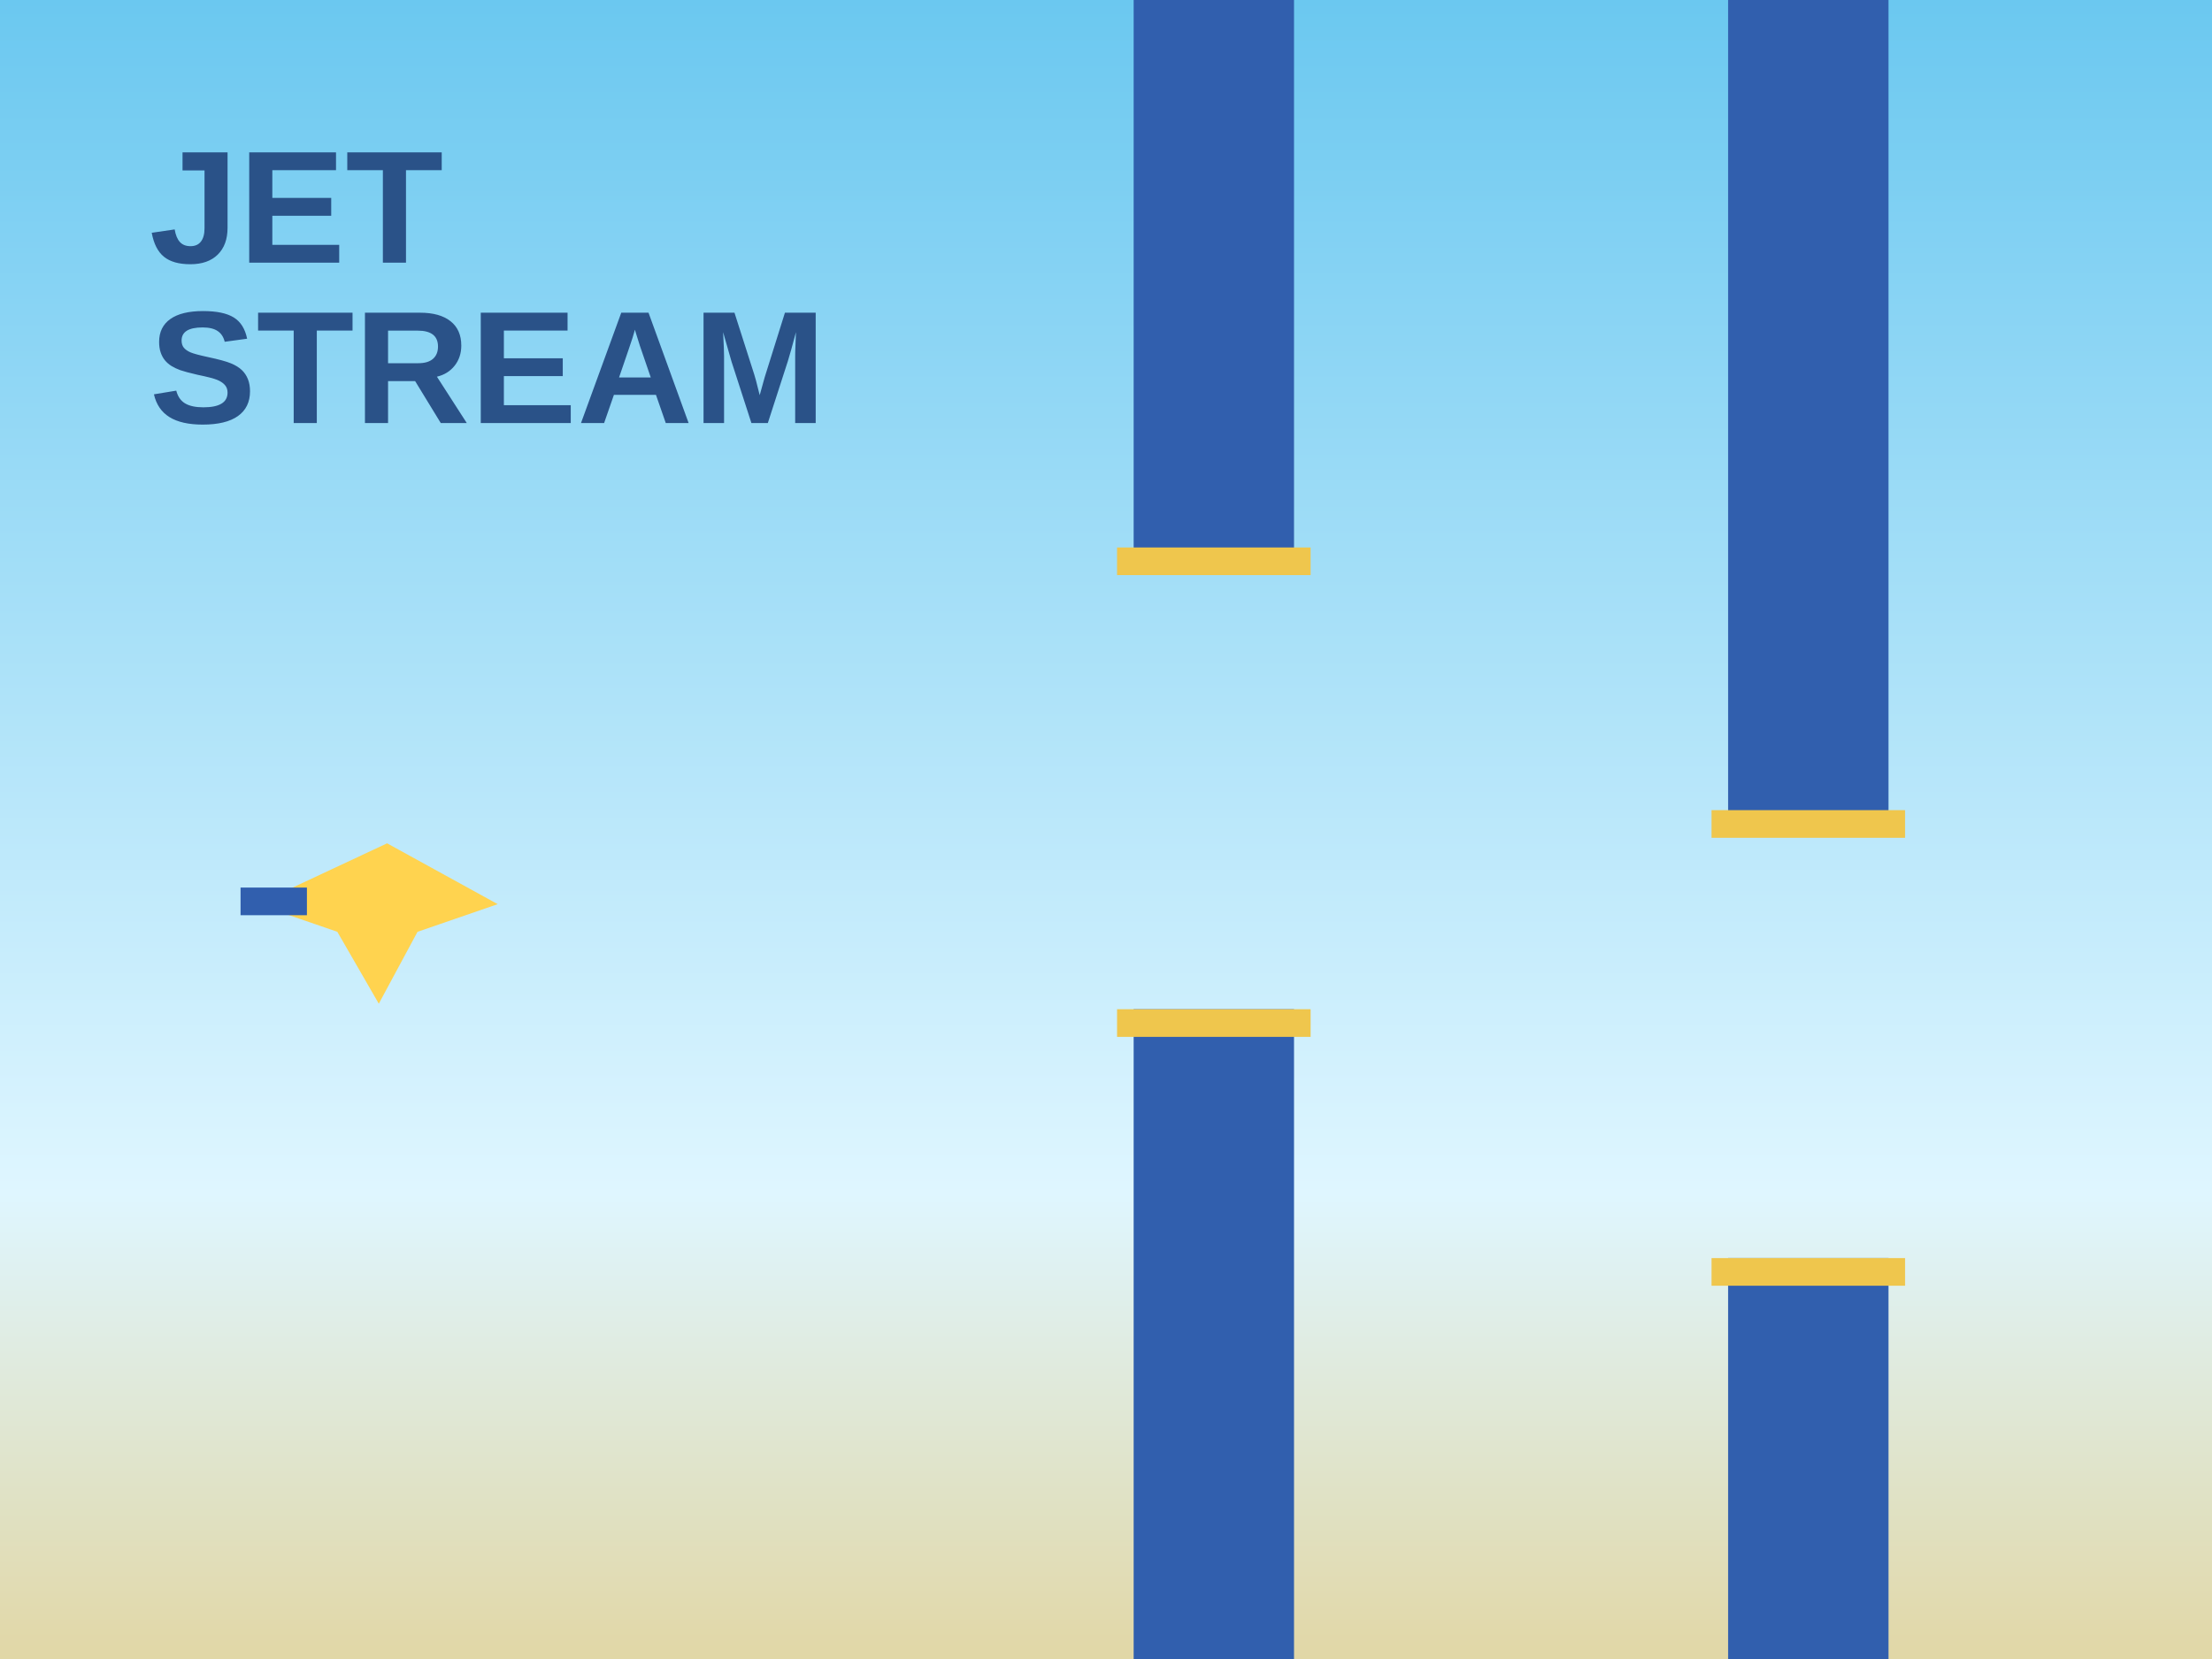
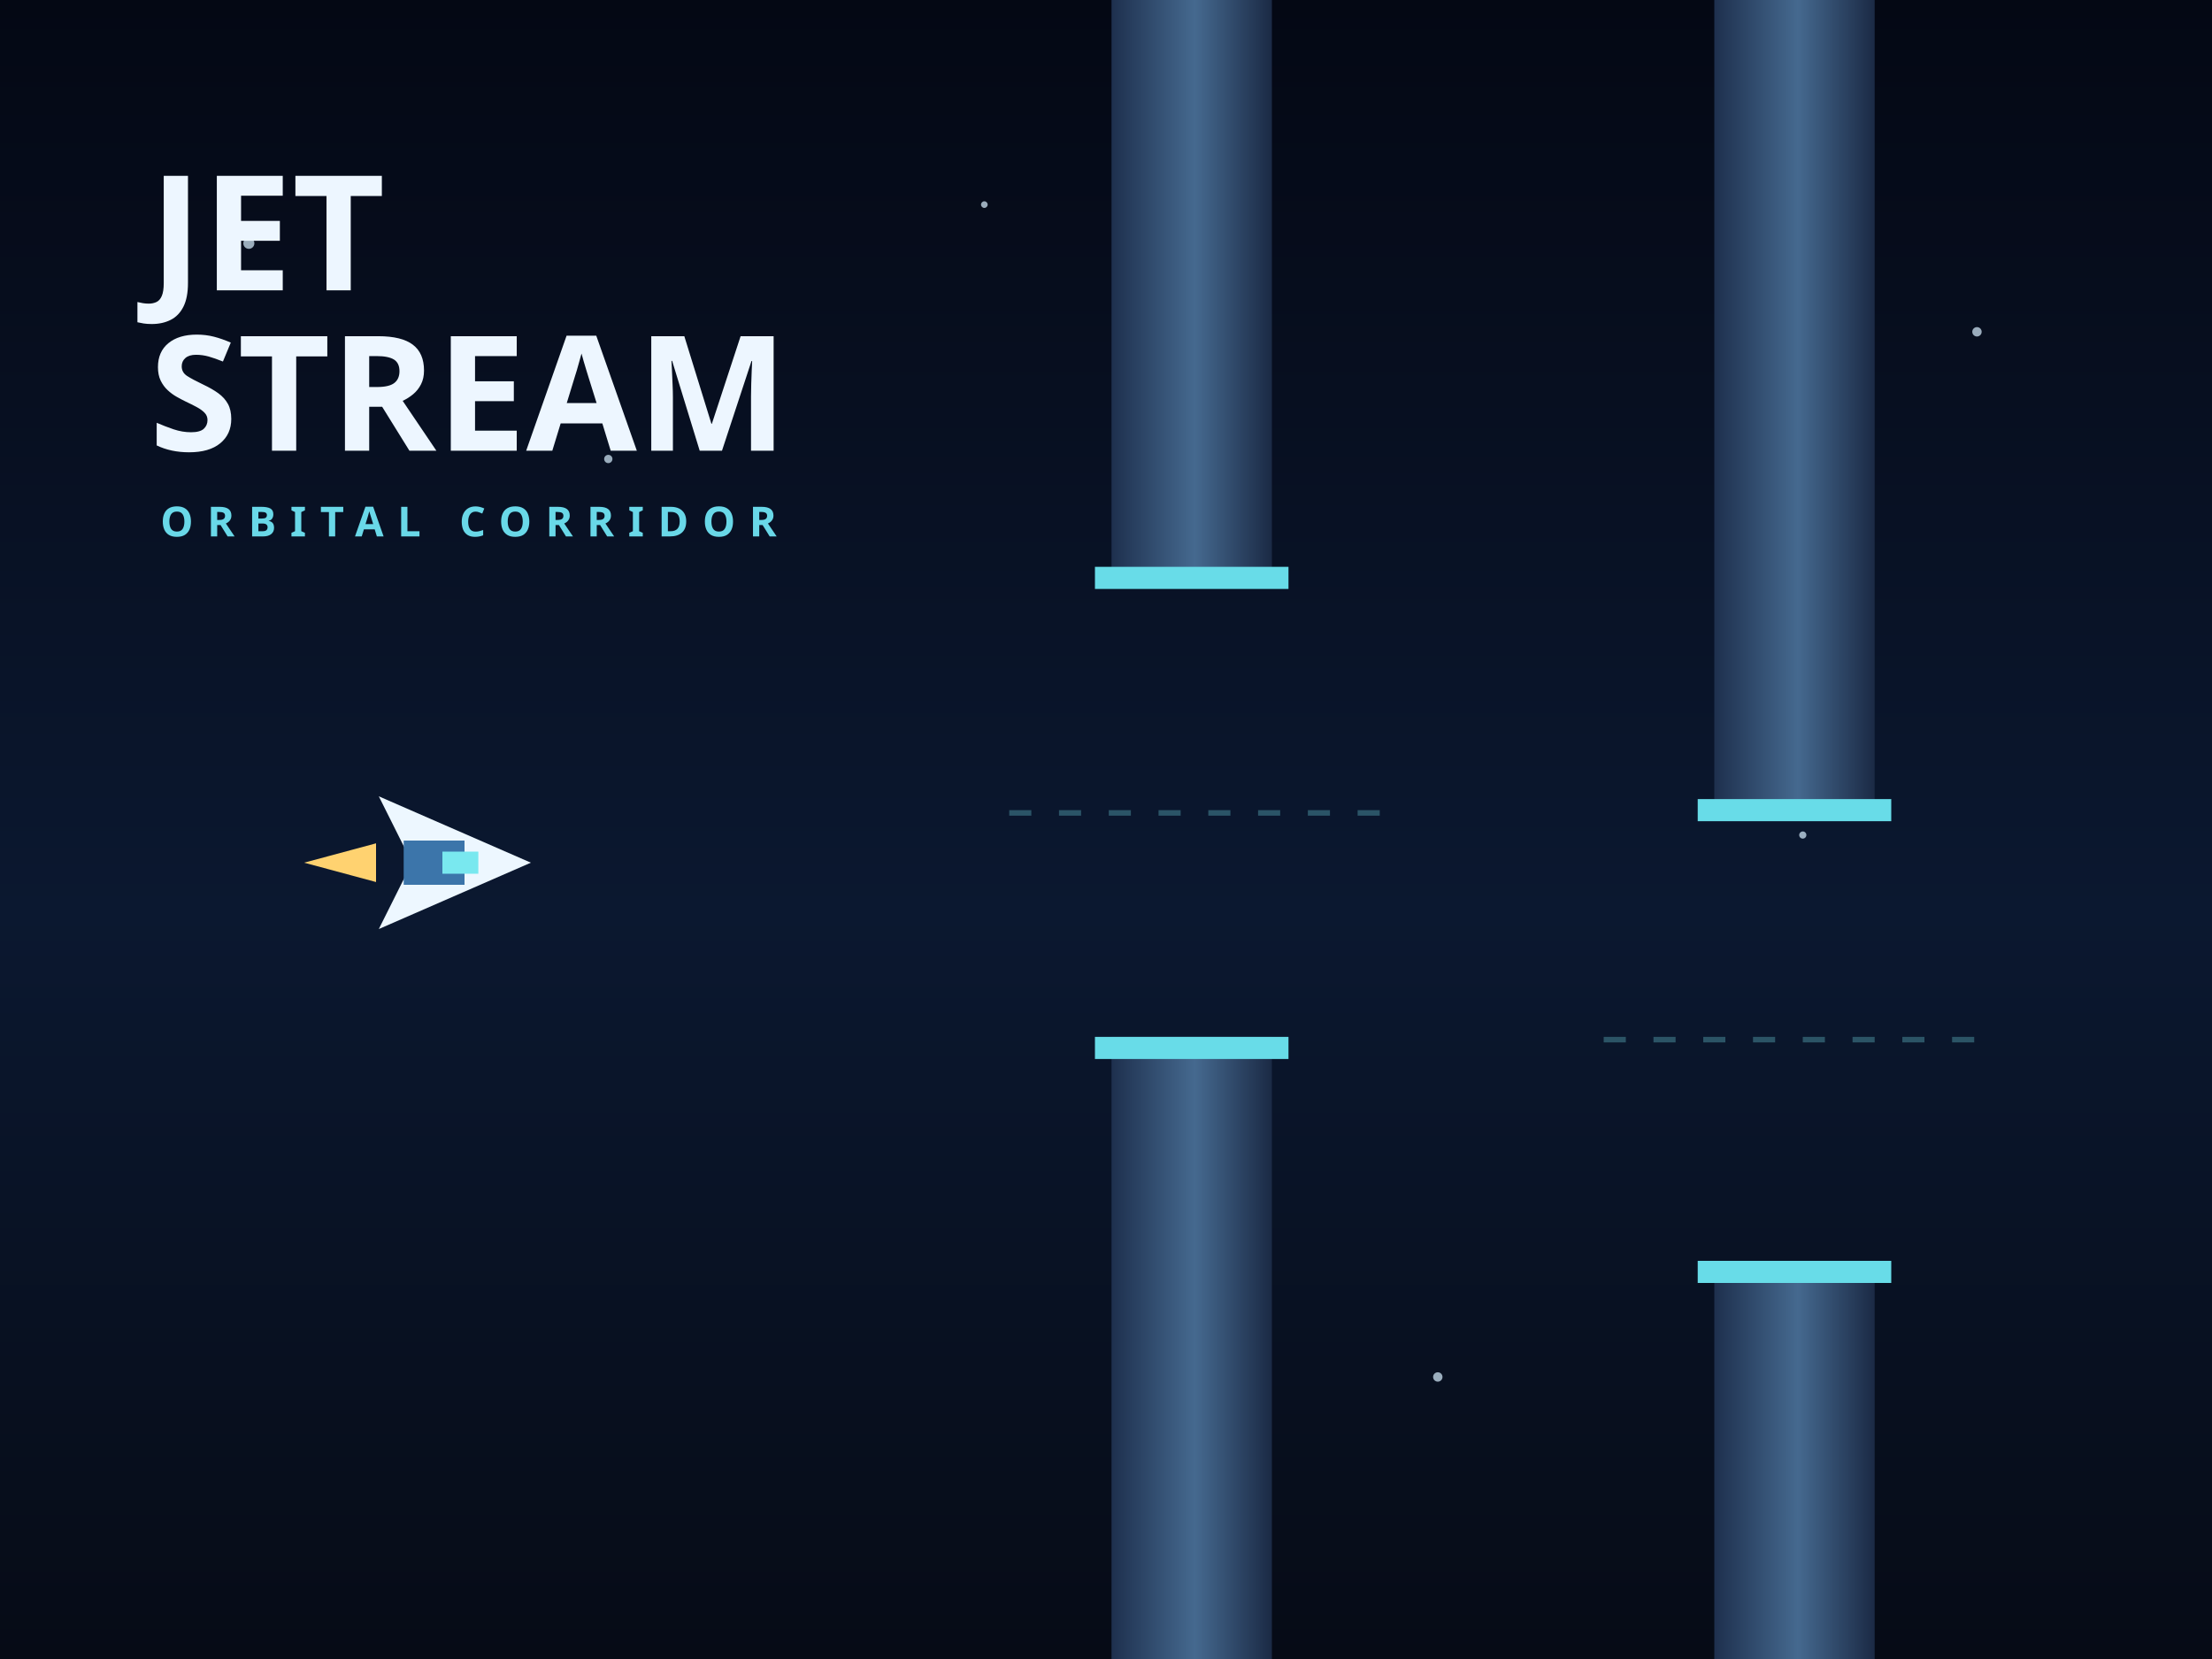
<svg xmlns="http://www.w3.org/2000/svg" viewBox="0 0 800 600">
  <defs>
-     <linearGradient id="g" x1="0" y1="0" x2="0" y2="1">
-       <stop stop-color="#6bc8f0" />
-       <stop offset=".72" stop-color="#dff6ff" />
-       <stop offset="1" stop-color="#e1d7a6" />
+     <linearGradient id="space" x1="0" y1="0" x2="0" y2="1">
+       <stop stop-color="#040814" />
+       <stop offset=".55" stop-color="#0b1830" />
+       <stop offset="1" stop-color="#060b16" />
+     </linearGradient>
+     <linearGradient id="pylon" x1="0" y1="0" x2="1" y2="0">
+       <stop stop-color="#1e304e" />
+       <stop offset=".52" stop-color="#45698f" />
+       <stop offset="1" stop-color="#1b2a45" />
    </linearGradient>
  </defs>
-   <rect width="800" height="600" fill="url(#g)" />
-   <g fill="#315fae">
-     <rect x="410" y="0" width="58" height="205" />
-     <rect x="410" y="365" width="58" height="235" />
-     <rect x="625" y="0" width="58" height="300" />
-     <rect x="625" y="455" width="58" height="145" />
+   <rect width="800" height="600" fill="url(#space)" />
+   <g fill="#d8efff" opacity=".7">
+     <circle cx="90" cy="88" r="2" />
+     <circle cx="220" cy="166" r="1.5" />
+     <circle cx="356" cy="74" r="1.2" />
+     <circle cx="715" cy="120" r="1.7" />
+     <circle cx="652" cy="302" r="1.3" />
+     <circle cx="520" cy="498" r="1.7" />
  </g>
-   <g fill="#efc64d">
-     <rect x="404" y="198" width="70" height="10" />
-     <rect x="404" y="365" width="70" height="10" />
-     <rect x="619" y="293" width="70" height="10" />
-     <rect x="619" y="455" width="70" height="10" />
+   <g fill="url(#pylon)">
+     <rect x="402" y="0" width="58" height="212" />
+     <rect x="402" y="375" width="58" height="225" />
+     <rect x="620" y="0" width="58" height="296" />
+     <rect x="620" y="456" width="58" height="144" />
  </g>
-   <path d="M140 305 180 327 151 337 137 363 122 337 93 327Z" fill="#ffd34f" />
-   <rect x="87" y="321" width="24" height="10" fill="#315fae" />
-   <text x="54" y="95" font-family="Arial" font-size="58" font-weight="900" fill="#2a5288">JET</text>
-   <text x="54" y="153" font-family="Arial" font-size="58" font-weight="900" fill="#2a5288">STREAM</text>
+   <g fill="#68dce8">
+     <rect x="396" y="205" width="70" height="8" />
+     <rect x="396" y="375" width="70" height="8" />
+     <rect x="614" y="289" width="70" height="8" />
+     <rect x="614" y="456" width="70" height="8" />
+   </g>
+   <g stroke="#78e6ee" stroke-width="2" stroke-dasharray="8 10" opacity=".3">
+     <path d="M365 294h135" />
+     <path d="M580 376h140" />
+   </g>
+   <g transform="translate(154 312)">
+     <path d="M38 0 -17 -24 -5 0 -17 24Z" fill="#edf7ff" />
+     <rect x="-8" y="-8" width="22" height="16" fill="#3c75aa" />
+     <rect x="6" y="-4" width="13" height="8" fill="#79e8ef" />
+     <path d="M-18 -7 -44 0 -18 7Z" fill="#ffd270" />
+   </g>
+   <text x="54" y="105" font-family="system-ui,sans-serif" font-size="58" font-weight="900" fill="#edf6ff">JET</text>
+   <text x="54" y="163" font-family="system-ui,sans-serif" font-size="58" font-weight="900" fill="#edf6ff">STREAM</text>
+   <text x="58" y="194" font-family="system-ui,sans-serif" font-size="15" font-weight="700" letter-spacing="5" fill="#69d8e8">ORBITAL CORRIDOR</text>
</svg>
